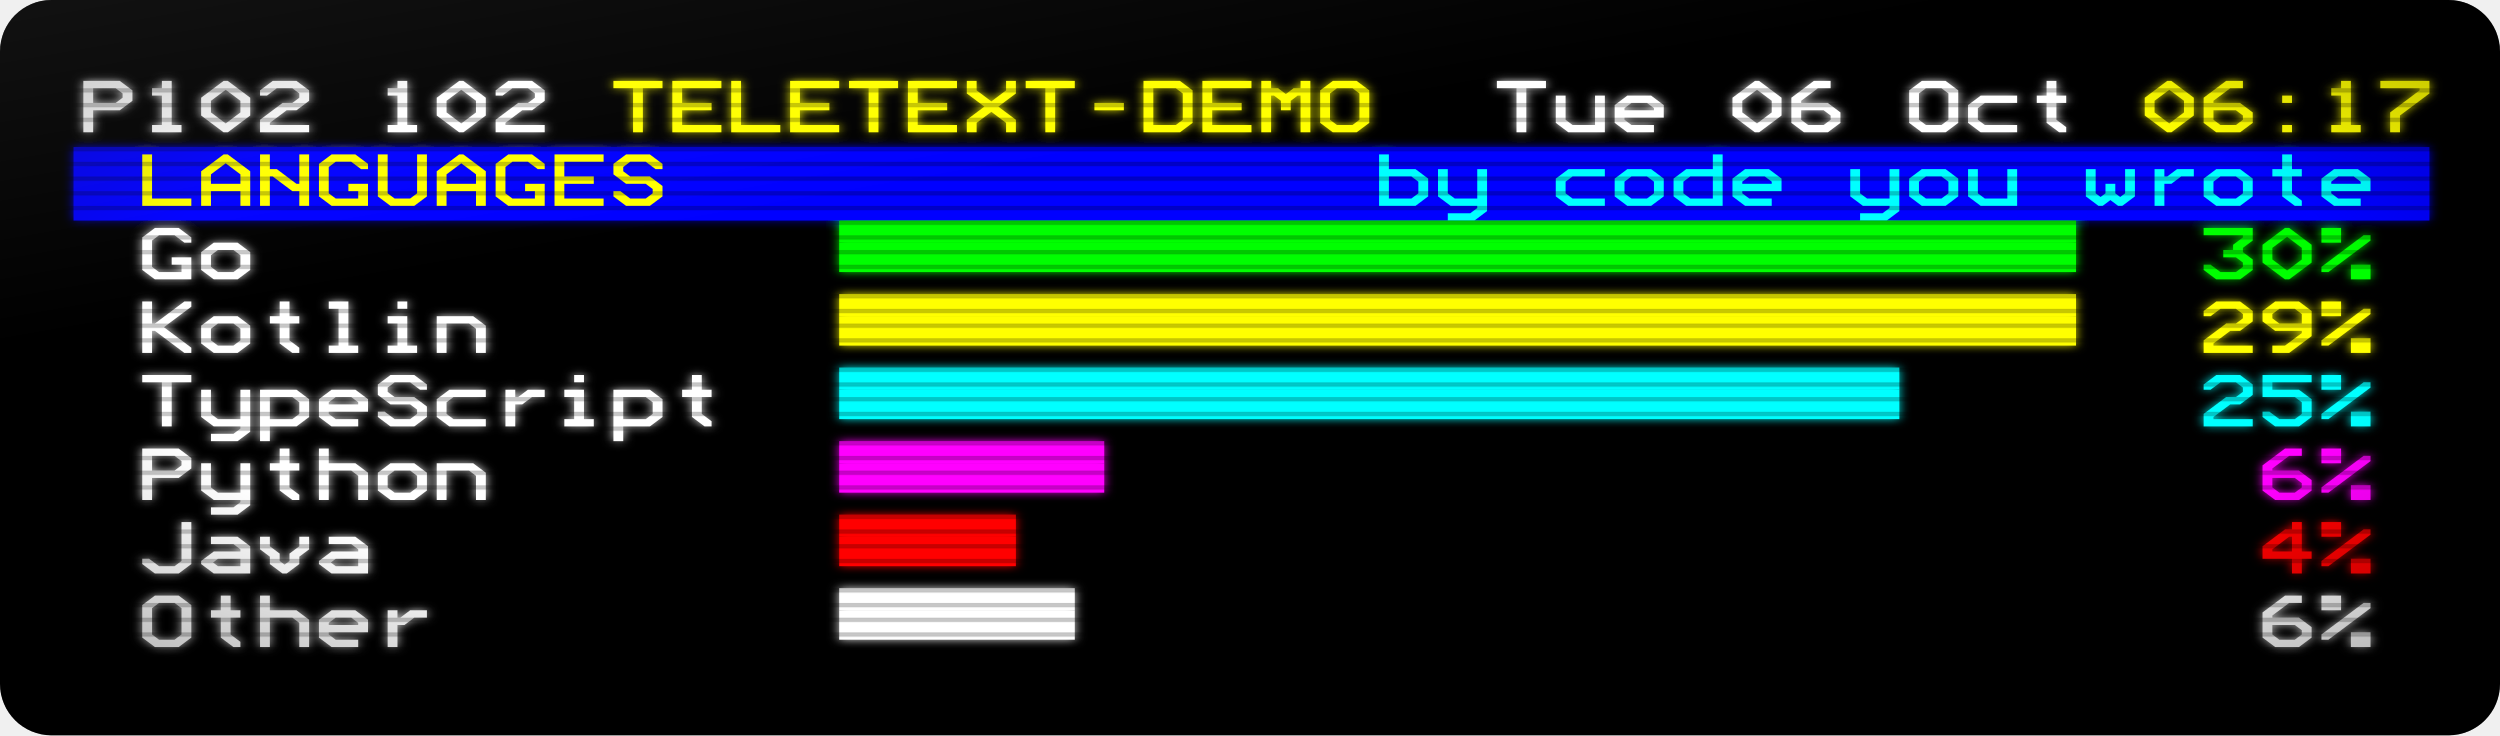
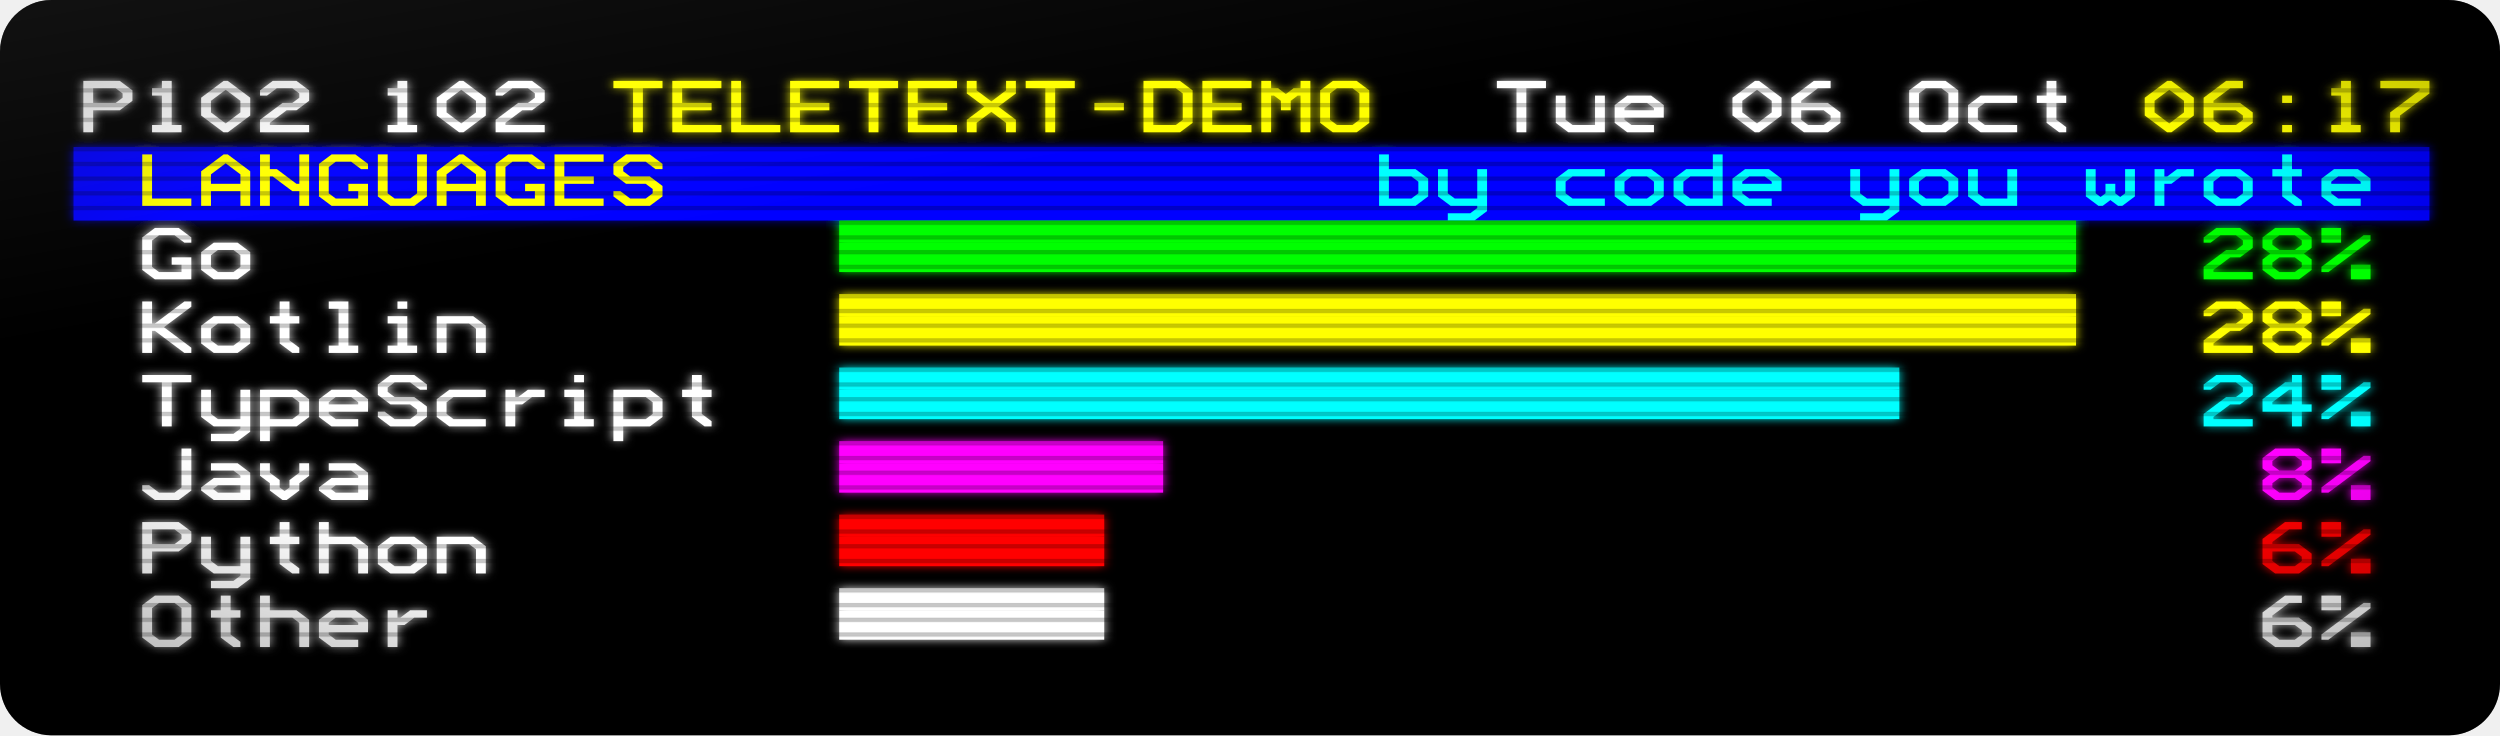
<svg xmlns="http://www.w3.org/2000/svg" width="680" height="200" viewBox="0 0 680 200" role="img" aria-labelledby="l-title l-desc">
  <style>.tt-in{animation-name:tt-hide;animation-timing-function:steps(1)}.tt-frame{visibility:hidden;animation-name:tt-show;animation-timing-function:steps(1)}@keyframes tt-hide{from,to{visibility:hidden}}@keyframes tt-show{from,to{visibility:visible}}.tt-fl{animation:tt-flash 1s steps(1) infinite}@keyframes tt-flash{75%{opacity:0}}@media (prefers-reduced-motion:reduce){.tt-a,.tt-fl{animation:none!important}}</style>
  <defs>
    <path id="lg32" d="M1 3H1.71L2.71 2H4.29L5 2.71V3.29L4.29 4H3.29L1 6.29V8H6V7H2V6.71L3.71 5H4.71L6 3.71V2.29L4.71 1H2.29L1 2.29Z" />
    <path id="lg33" d="M1 2H5V2.29L4 3.29V4H3V5H4.29L5 5.71V6.29L4.29 7H2.71L1.71 6H1V6.71L2.29 8H4.71L6 6.71V5.29L5 4.29V3.71L6 2.71V1H1Z" />
    <path id="lg39" d="M1 2.29V3.71L2.29 5H5V5.29L3.29 7H2V8H3.71L6 5.71V2.29L4.71 1H2.29ZM2.71 2H4.29L5 2.71V4H2.71L2 3.29V2.71Z" />
    <path id="lg34" d="M1 4.29V6H4V8H5V6H6V5H5V1H4V2H3.29ZM2 4.71L3.71 3H4V5H2Z" />
    <path id="lg36" d="M1 3.29V6.71L2.29 8H4.71L6 6.71V5.29L4.71 4H2V3.71L3.71 2H5V1H3.29ZM2 5H4.29L5 5.71V6.29L4.29 7H2.71L2 6.29Z" />
    <path id="lg35" d="M1 1V4H4.29L5 4.71V6.29L4.29 7H2.71L1.71 6H1V6.71L2.29 8H4.71L6 6.71V4.29L4.71 3H2V2H6V1Z" />
    <path id="lg30" d="M1 3.29V5.71L3.29 8H3.71L6 5.71V3.29L3.71 1H3.29ZM2 3.71L3.5 2.21L5 3.71V5.29L3.5 6.79L2 5.29Z" />
    <path id="lg37" d="M1 2H5V2.29L2 5.29V8H3V5.71L6 2.71V1H1Z" />
    <path id="lg38" d="M1 2.29V3.71L1.79 4.5L1 5.29V6.71L2.29 8H4.71L6 6.71V5.29L5.21 4.5L6 3.71V2.29L4.71 1H2.29ZM2.71 2H4.29L5 2.71V3.29L4.29 4H2.71L2 3.29V2.71ZM2.71 5H4.29L5 5.71V6.29L4.29 7H2.71L2 6.29V5.71Z" />
    <path id="lg31" d="M2 3H3V7H2V8H5V7H4V1H3V2H2Z" />
    <path id="lg50" d="M1 1V8H2V5H4.71L6 3.71V2.29L4.71 1ZM2 2H4.29L5 2.71V3.29L4.29 4H2Z" />
    <path id="lg54" d="M1 2H3V8H4V2H6V1H1Z" />
    <path id="lg45" d="M1 1V8H6V7H2V5H5V4H2V2H6V1Z" />
    <path id="lg4c" d="M1 1V8H6V7H2V1Z" />
    <path id="lg58" d="M1 1V2.71L2.79 4.5L1 6.29V8H2V6.71L3.5 5.21L5 6.71V8H6V6.29L4.21 4.5L6 2.71V1H5V2.29L3.5 3.79L2 2.29V1Z" />
    <path id="lg2d" d="M2 5H5V4H2Z" />
    <path id="lg44" d="M1 1V8H4.71L6 6.71V2.29L4.71 1ZM2 2H4.29L5 2.71V6.29L4.29 7H2Z" />
    <path id="lg4d" d="M1 1V8H2V3H2.29L3 3.71V5H4V3.71L4.71 3H5V8H6V1H5V2H4.29L3.5 2.79L2.71 2H2V1Z" />
    <path id="lg4f" d="M1 2.29V6.71L2.29 8H4.71L6 6.71V2.29L4.71 1H2.29ZM2.71 2H4.29L5 2.71V6.29L4.29 7H2.71L2 6.29V2.71Z" />
    <path id="lg75" d="M1 3V6.71L2.29 8H6V3H5V7H2.71L2 6.29V3Z" />
    <path id="lg65" d="M1 4.29V6.71L2.29 8H5V7H2.71L2 6.29V6H6V4.29L4.71 3H2.29ZM2.71 4H4.29L5 4.71V5H2V4.71Z" />
    <path id="lg63" d="M1 4.29V6.71L2.29 8H6V7H2.71L2 6.29V4.71L2.71 4H6V3H2.29Z" />
    <path id="lg74" d="M2 4H3V6.71L4.29 8H5V7.29L4 6.29V4H5V3H4V1H3V3H2Z" />
    <path id="lg3a" d="M3 4H4V3H3ZM3 8H4V7H3Z" />
    <path id="lg41" d="M1 3.29V8H2V6H5V8H6V3.29L3.71 1H3.29ZM2 3.71L3.5 2.21L5 3.71V5H2Z" />
    <path id="lg4e" d="M1 1V8H2V4H2.29L4.29 6H5V8H6V1H5V5H4.71L2.71 3H2V1Z" />
    <path id="lg47" d="M1 2.29V6.71L2.29 8H6V5H4V6H5V7H2.71L2 6.29V2.71L2.71 2H4.29L5.29 3H6V2.29L4.71 1H2.29Z" />
    <path id="lg55" d="M1 1V6.71L2.29 8H4.71L6 6.71V1H5V6.29L4.29 7H2.71L2 6.29V1Z" />
    <path id="lg53" d="M1 2.29V3.71L2.29 5H4.29L5 5.71V6.29L4.29 7H2.71L1.71 6H1V6.71L2.29 8H4.71L6 6.71V5.29L4.71 4H2.71L2 3.29V2.71L2.71 2H4.29L5.29 3H6V2.29L4.71 1H2.29Z" />
    <path id="lg62" d="M1 1V8H4.71L6 6.71V4.29L4.71 3H2V1ZM2 4H4.29L5 4.71V6.29L4.29 7H2Z" />
    <path id="lg79" d="M1 3V6.71L2.29 8H5V8.29L4.29 9H2V10H4.71L6 8.71V3H5V7H2.71L2 6.29V3Z" />
    <path id="lg6f" d="M1 4.29V6.71L2.29 8H4.71L6 6.71V4.29L4.71 3H2.29ZM2.71 4H4.29L5 4.71V6.29L4.29 7H2.71L2 6.29V4.71Z" />
    <path id="lg64" d="M1 4.29V6.71L2.29 8H6V1H5V3H2.29ZM2.71 4H5V7H2.71L2 6.29V4.71Z" />
    <path id="lg77" d="M1 3V6.71L2.29 8H2.71L3.5 7.21L4.29 8H4.71L6 6.71V3H5V6.29L4.5 6.79L4 6.29V5H3V6.29L2.5 6.79L2 6.29V3Z" />
    <path id="lg72" d="M2 3V8H3V5H3.71L4.71 4H6V3H4.29L3.29 4H3V3Z" />
    <path id="lg25" d="M1 1V3H3V1ZM1 7H1.71L6 2.71V2H5.29L1 6.29ZM4 6V8H6V6Z" />
    <path id="lg4b" d="M1 1V8H2V5H2.29L5.29 8H6V7.29L3.21 4.5L6 1.71V1H5.29L2.29 4H2V1Z" />
    <path id="lg6c" d="M2 2H3V7H2V8H5V7H4V1H2Z" />
    <path id="lg69" d="M2 4H3V7H2V8H5V7H4V3H2ZM3 2H4V1H3Z" />
    <path id="lg6e" d="M1 3V8H2V4H4.29L5 4.71V8H6V4.29L4.71 3Z" />
    <path id="lg70" d="M1 3V10H2V8H4.71L6 6.71V4.29L4.71 3ZM2 4H4.29L5 4.71V6.29L4.29 7H2Z" />
-     <path id="lg68" d="M1 1V8H2V4H4.29L5 4.71V8H6V4.29L4.71 3H2V1Z" />
    <path id="lg4a" d="M1 6.71L2.29 8H4.71L6 6.71V1H5V6.29L4.29 7H2.71L1.71 6H1Z" />
    <path id="lg61" d="M1 6.71L2.29 8H6V4.29L4.71 3H2V4H4.29L5 4.71V5H2.29L1 6.29ZM2.71 7L2.21 6.5L2.71 6H5V7Z" />
    <path id="lg76" d="M1 3V4.71L2 5.71V6.71L3.29 8H3.71L5 6.71V5.71L6 4.71V3H5V4.29L4 5.29V6.29L3.5 6.79L3 6.29V5.29L2 4.29V3Z" />
+     <path id="lg68" d="M1 1V8H2V4H4.29L5 4.71V8H6V4.29L4.71 3H2V1Z" />
    <clipPath id="l-clip">
      <rect width="680" height="200" rx="14" />
    </clipPath>
    <filter id="l-glow" x="-5%" y="-5%" width="110%" height="110%">
      <feGaussianBlur stdDeviation=".55" result="b" />
      <feComponentTransfer in="b" result="g">
        <feFuncA type="linear" slope=".85" />
      </feComponentTransfer>
      <feMerge>
        <feMergeNode in="g" />
        <feMergeNode in="SourceGraphic" />
      </feMerge>
    </filter>
    <pattern id="l-scan" width="4" height="4" patternUnits="userSpaceOnUse">
      <rect width="4" height="1.2" fill="#000" fill-opacity=".22" />
    </pattern>
    <radialGradient id="l-vig" cx="50%" cy="45%" r="75%">
      <stop offset=".6" stop-color="#000" stop-opacity="0" />
      <stop offset="1" stop-color="#000" stop-opacity=".45" />
    </radialGradient>
    <linearGradient id="l-glass" x1="0" y1="0" x2=".6" y2="1">
      <stop offset="0" stop-color="#fff" stop-opacity=".07" />
      <stop offset=".35" stop-color="#fff" stop-opacity="0" />
    </linearGradient>
  </defs>
  <g clip-path="url(#l-clip)">
    <rect width="680" height="200" fill="#000" />
    <g transform="translate(20 20) scale(2.67 2)" filter="url(#l-glow)">
      <g class="tt-a tt-frame" style="animation-duration:0.09s;animation-delay:0s">
        <g fill="#fff">
          <use href="#lg32" x="30" y="0" />
          <use href="#lg33" x="36" y="0" />
          <use href="#lg39" x="42" y="0" />
        </g>
      </g>
      <g class="tt-a tt-frame" style="animation-duration:0.09s;animation-delay:0.09s">
        <g fill="#fff">
          <use href="#lg32" x="30" y="0" />
          <use href="#lg34" x="36" y="0" />
          <use href="#lg36" x="42" y="0" />
        </g>
      </g>
      <g class="tt-a tt-frame" style="animation-duration:0.09s;animation-delay:0.18s">
        <g fill="#fff">
          <use href="#lg32" x="30" y="0" />
          <use href="#lg35" x="36" y="0" />
          <use href="#lg33" x="42" y="0" />
        </g>
      </g>
      <g class="tt-a tt-frame" style="animation-duration:0.09s;animation-delay:0.27s">
        <g fill="#fff">
          <use href="#lg32" x="30" y="0" />
          <use href="#lg36" x="36" y="0" />
          <use href="#lg30" x="42" y="0" />
        </g>
      </g>
      <g class="tt-a tt-frame" style="animation-duration:0.09s;animation-delay:0.36s">
        <g fill="#fff">
          <use href="#lg32" x="30" y="0" />
          <use href="#lg36" x="36" y="0" />
          <use href="#lg37" x="42" y="0" />
        </g>
      </g>
      <g class="tt-a tt-frame" style="animation-duration:0.09s;animation-delay:0.45s">
        <g fill="#fff">
          <use href="#lg32" x="30" y="0" />
          <use href="#lg37" x="36" y="0" />
          <use href="#lg34" x="42" y="0" />
        </g>
      </g>
      <g class="tt-a tt-frame" style="animation-duration:0.09s;animation-delay:0.54s">
        <g fill="#fff">
          <use href="#lg32" x="30" y="0" />
          <use href="#lg38" x="36" y="0" />
          <use href="#lg31" x="42" y="0" />
        </g>
      </g>
      <g class="tt-a tt-frame" style="animation-duration:0.09s;animation-delay:0.63s">
        <g fill="#fff">
          <use href="#lg32" x="30" y="0" />
          <use href="#lg38" x="36" y="0" />
          <use href="#lg38" x="42" y="0" />
        </g>
      </g>
      <g class="tt-a tt-frame" style="animation-duration:0.09s;animation-delay:0.72s">
        <g fill="#fff">
          <use href="#lg32" x="30" y="0" />
          <use href="#lg39" x="36" y="0" />
          <use href="#lg35" x="42" y="0" />
        </g>
      </g>
      <g class="tt-a tt-in" style="animation-duration:0.81s">
        <g fill="#fff">
          <use href="#lg31" x="30" y="0" />
          <use href="#lg30" x="36" y="0" />
          <use href="#lg32" x="42" y="0" />
        </g>
      </g>
      <g class="tt-a tt-in" style="animation-duration:0.85s">
        <rect x="0" y="10" width="240" height="10" fill="#00f" />
      </g>
      <g>
        <g fill="#fff">
          <use href="#lg50" x="0" y="0" />
          <use href="#lg31" x="6" y="0" />
          <use href="#lg30" x="12" y="0" />
          <use href="#lg32" x="18" y="0" />
          <use href="#lg54" x="144" y="0" />
          <use href="#lg75" x="150" y="0" />
          <use href="#lg65" x="156" y="0" />
          <use href="#lg30" x="168" y="0" />
          <use href="#lg36" x="174" y="0" />
          <use href="#lg4f" x="186" y="0" />
          <use href="#lg63" x="192" y="0" />
          <use href="#lg74" x="198" y="0" />
        </g>
        <g fill="#ff0">
          <use href="#lg54" x="54" y="0" />
          <use href="#lg45" x="60" y="0" />
          <use href="#lg4c" x="66" y="0" />
          <use href="#lg45" x="72" y="0" />
          <use href="#lg54" x="78" y="0" />
          <use href="#lg45" x="84" y="0" />
          <use href="#lg58" x="90" y="0" />
          <use href="#lg54" x="96" y="0" />
          <use href="#lg2d" x="102" y="0" />
          <use href="#lg44" x="108" y="0" />
          <use href="#lg45" x="114" y="0" />
          <use href="#lg4d" x="120" y="0" />
          <use href="#lg4f" x="126" y="0" />
          <use href="#lg30" x="210" y="0" />
          <use href="#lg36" x="216" y="0" />
          <use href="#lg31" x="228" y="0" />
          <use href="#lg37" x="234" y="0" />
        </g>
        <g fill="#ff0" class="tt-fl">
          <use href="#lg3a" x="222" y="0" />
        </g>
      </g>
      <g class="tt-a tt-in" style="animation-duration:0.85s">
        <g fill="#ff0">
          <use href="#lg4c" x="6" y="10" />
          <use href="#lg41" x="12" y="10" />
          <use href="#lg4e" x="18" y="10" />
          <use href="#lg47" x="24" y="10" />
          <use href="#lg55" x="30" y="10" />
          <use href="#lg41" x="36" y="10" />
          <use href="#lg47" x="42" y="10" />
          <use href="#lg45" x="48" y="10" />
          <use href="#lg53" x="54" y="10" />
        </g>
        <g fill="#0ff">
          <use href="#lg62" x="132" y="10" />
          <use href="#lg79" x="138" y="10" />
          <use href="#lg63" x="150" y="10" />
          <use href="#lg6f" x="156" y="10" />
          <use href="#lg64" x="162" y="10" />
          <use href="#lg65" x="168" y="10" />
          <use href="#lg79" x="180" y="10" />
          <use href="#lg6f" x="186" y="10" />
          <use href="#lg75" x="192" y="10" />
          <use href="#lg77" x="204" y="10" />
          <use href="#lg72" x="210" y="10" />
          <use href="#lg6f" x="216" y="10" />
          <use href="#lg74" x="222" y="10" />
          <use href="#lg65" x="228" y="10" />
        </g>
      </g>
      <g class="tt-a tt-in" style="animation-duration:0.88s">
        <g fill="#0f0">
          <rect x="78" y="20" width="126" height="3" />
          <rect x="78" y="23" width="126" height="4" />
        </g>
        <g fill="#fff">
          <use href="#lg47" x="6" y="20" />
          <use href="#lg6f" x="12" y="20" />
        </g>
        <g fill="#0f0">
-           <use href="#lg33" x="216" y="20" />
-           <use href="#lg30" x="222" y="20" />
+           <use href="#lg32" x="216" y="20" />
+           <use href="#lg38" x="222" y="20" />
          <use href="#lg25" x="228" y="20" />
        </g>
      </g>
      <g class="tt-a tt-in" style="animation-duration:0.91s">
        <g fill="#ff0">
          <rect x="78" y="30" width="126" height="3" />
          <rect x="78" y="33" width="126" height="4" />
        </g>
        <g fill="#fff">
          <use href="#lg4b" x="6" y="30" />
          <use href="#lg6f" x="12" y="30" />
          <use href="#lg74" x="18" y="30" />
          <use href="#lg6c" x="24" y="30" />
          <use href="#lg69" x="30" y="30" />
          <use href="#lg6e" x="36" y="30" />
        </g>
        <g fill="#ff0">
          <use href="#lg32" x="216" y="30" />
-           <use href="#lg39" x="222" y="30" />
+           <use href="#lg38" x="222" y="30" />
          <use href="#lg25" x="228" y="30" />
        </g>
      </g>
      <g class="tt-a tt-in" style="animation-duration:0.95s">
        <g fill="#0ff">
          <rect x="78" y="40" width="108" height="3" />
          <rect x="78" y="43" width="108" height="4" />
        </g>
        <g fill="#fff">
          <use href="#lg54" x="6" y="40" />
          <use href="#lg79" x="12" y="40" />
          <use href="#lg70" x="18" y="40" />
          <use href="#lg65" x="24" y="40" />
          <use href="#lg53" x="30" y="40" />
          <use href="#lg63" x="36" y="40" />
          <use href="#lg72" x="42" y="40" />
          <use href="#lg69" x="48" y="40" />
          <use href="#lg70" x="54" y="40" />
          <use href="#lg74" x="60" y="40" />
        </g>
        <g fill="#0ff">
          <use href="#lg32" x="216" y="40" />
-           <use href="#lg35" x="222" y="40" />
+           <use href="#lg34" x="222" y="40" />
          <use href="#lg25" x="228" y="40" />
        </g>
      </g>
      <g class="tt-a tt-in" style="animation-duration:0.99s">
        <g fill="#f0f">
-           <rect x="78" y="50" width="27" height="3" />
-           <rect x="78" y="53" width="27" height="4" />
-         </g>
-         <g fill="#fff">
-           <use href="#lg50" x="6" y="50" />
-           <use href="#lg79" x="12" y="50" />
-           <use href="#lg74" x="18" y="50" />
-           <use href="#lg68" x="24" y="50" />
-           <use href="#lg6f" x="30" y="50" />
-           <use href="#lg6e" x="36" y="50" />
+           <rect x="78" y="50" width="33" height="3" />
+           <rect x="78" y="53" width="33" height="4" />
+         </g>
+         <g fill="#fff">
+           <use href="#lg4a" x="6" y="50" />
+           <use href="#lg61" x="12" y="50" />
+           <use href="#lg76" x="18" y="50" />
+           <use href="#lg61" x="24" y="50" />
        </g>
        <g fill="#f0f">
-           <use href="#lg36" x="222" y="50" />
+           <use href="#lg38" x="222" y="50" />
          <use href="#lg25" x="228" y="50" />
        </g>
      </g>
      <g class="tt-a tt-in" style="animation-duration:1.02s">
        <g fill="#f00">
-           <rect x="78" y="60" width="18" height="3" />
-           <rect x="78" y="63" width="18" height="4" />
-         </g>
-         <g fill="#fff">
-           <use href="#lg4a" x="6" y="60" />
-           <use href="#lg61" x="12" y="60" />
-           <use href="#lg76" x="18" y="60" />
-           <use href="#lg61" x="24" y="60" />
+           <rect x="78" y="60" width="27" height="3" />
+           <rect x="78" y="63" width="27" height="4" />
+         </g>
+         <g fill="#fff">
+           <use href="#lg50" x="6" y="60" />
+           <use href="#lg79" x="12" y="60" />
+           <use href="#lg74" x="18" y="60" />
+           <use href="#lg68" x="24" y="60" />
+           <use href="#lg6f" x="30" y="60" />
+           <use href="#lg6e" x="36" y="60" />
        </g>
        <g fill="#f00">
-           <use href="#lg34" x="222" y="60" />
+           <use href="#lg36" x="222" y="60" />
          <use href="#lg25" x="228" y="60" />
        </g>
      </g>
      <g class="tt-a tt-in" style="animation-duration:1.06s">
        <g fill="#fff">
-           <rect x="78" y="70" width="24" height="3" />
-           <rect x="78" y="73" width="24" height="4" />
+           <rect x="78" y="70" width="27" height="3" />
+           <rect x="78" y="73" width="27" height="4" />
        </g>
        <g fill="#fff">
          <use href="#lg4f" x="6" y="70" />
          <use href="#lg74" x="12" y="70" />
          <use href="#lg68" x="18" y="70" />
          <use href="#lg65" x="24" y="70" />
          <use href="#lg72" x="30" y="70" />
          <use href="#lg36" x="222" y="70" />
          <use href="#lg25" x="228" y="70" />
        </g>
      </g>
    </g>
    <rect width="680" height="200" fill="url(#l-scan)" />
    <rect width="680" height="200" fill="url(#l-vig)" />
    <rect width="680" height="200" fill="url(#l-glass)" />
  </g>
</svg>
